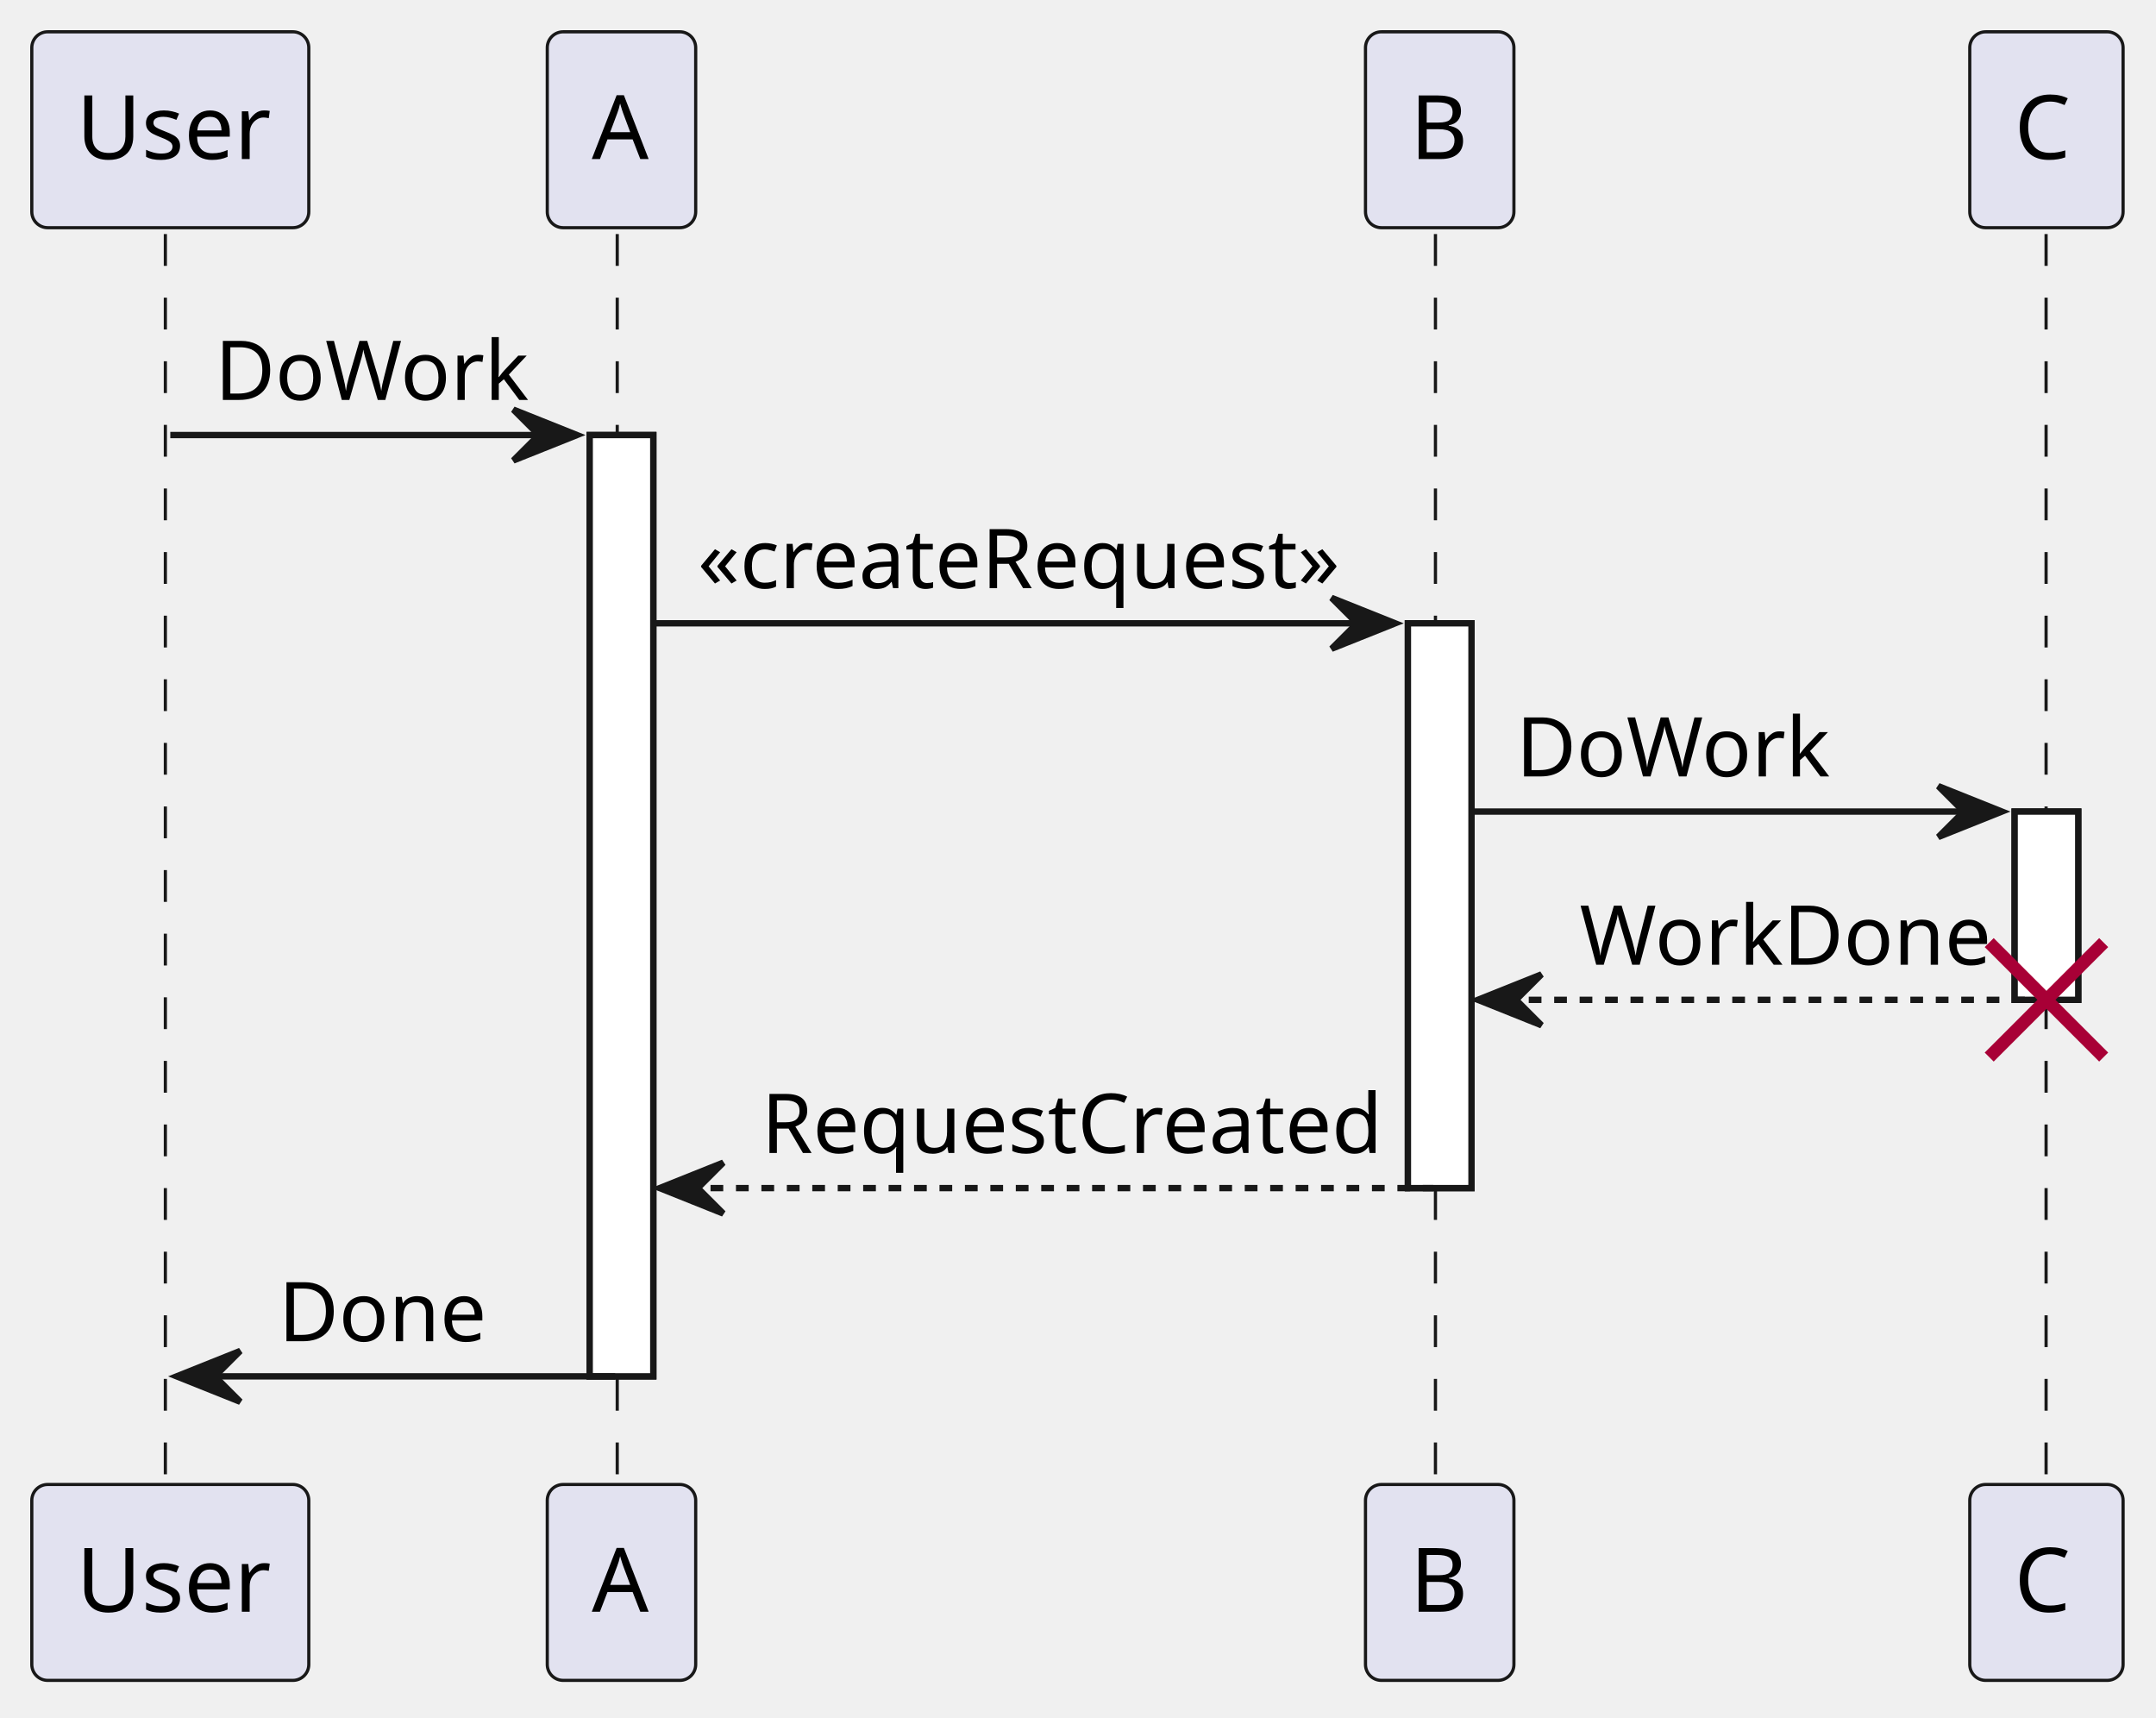
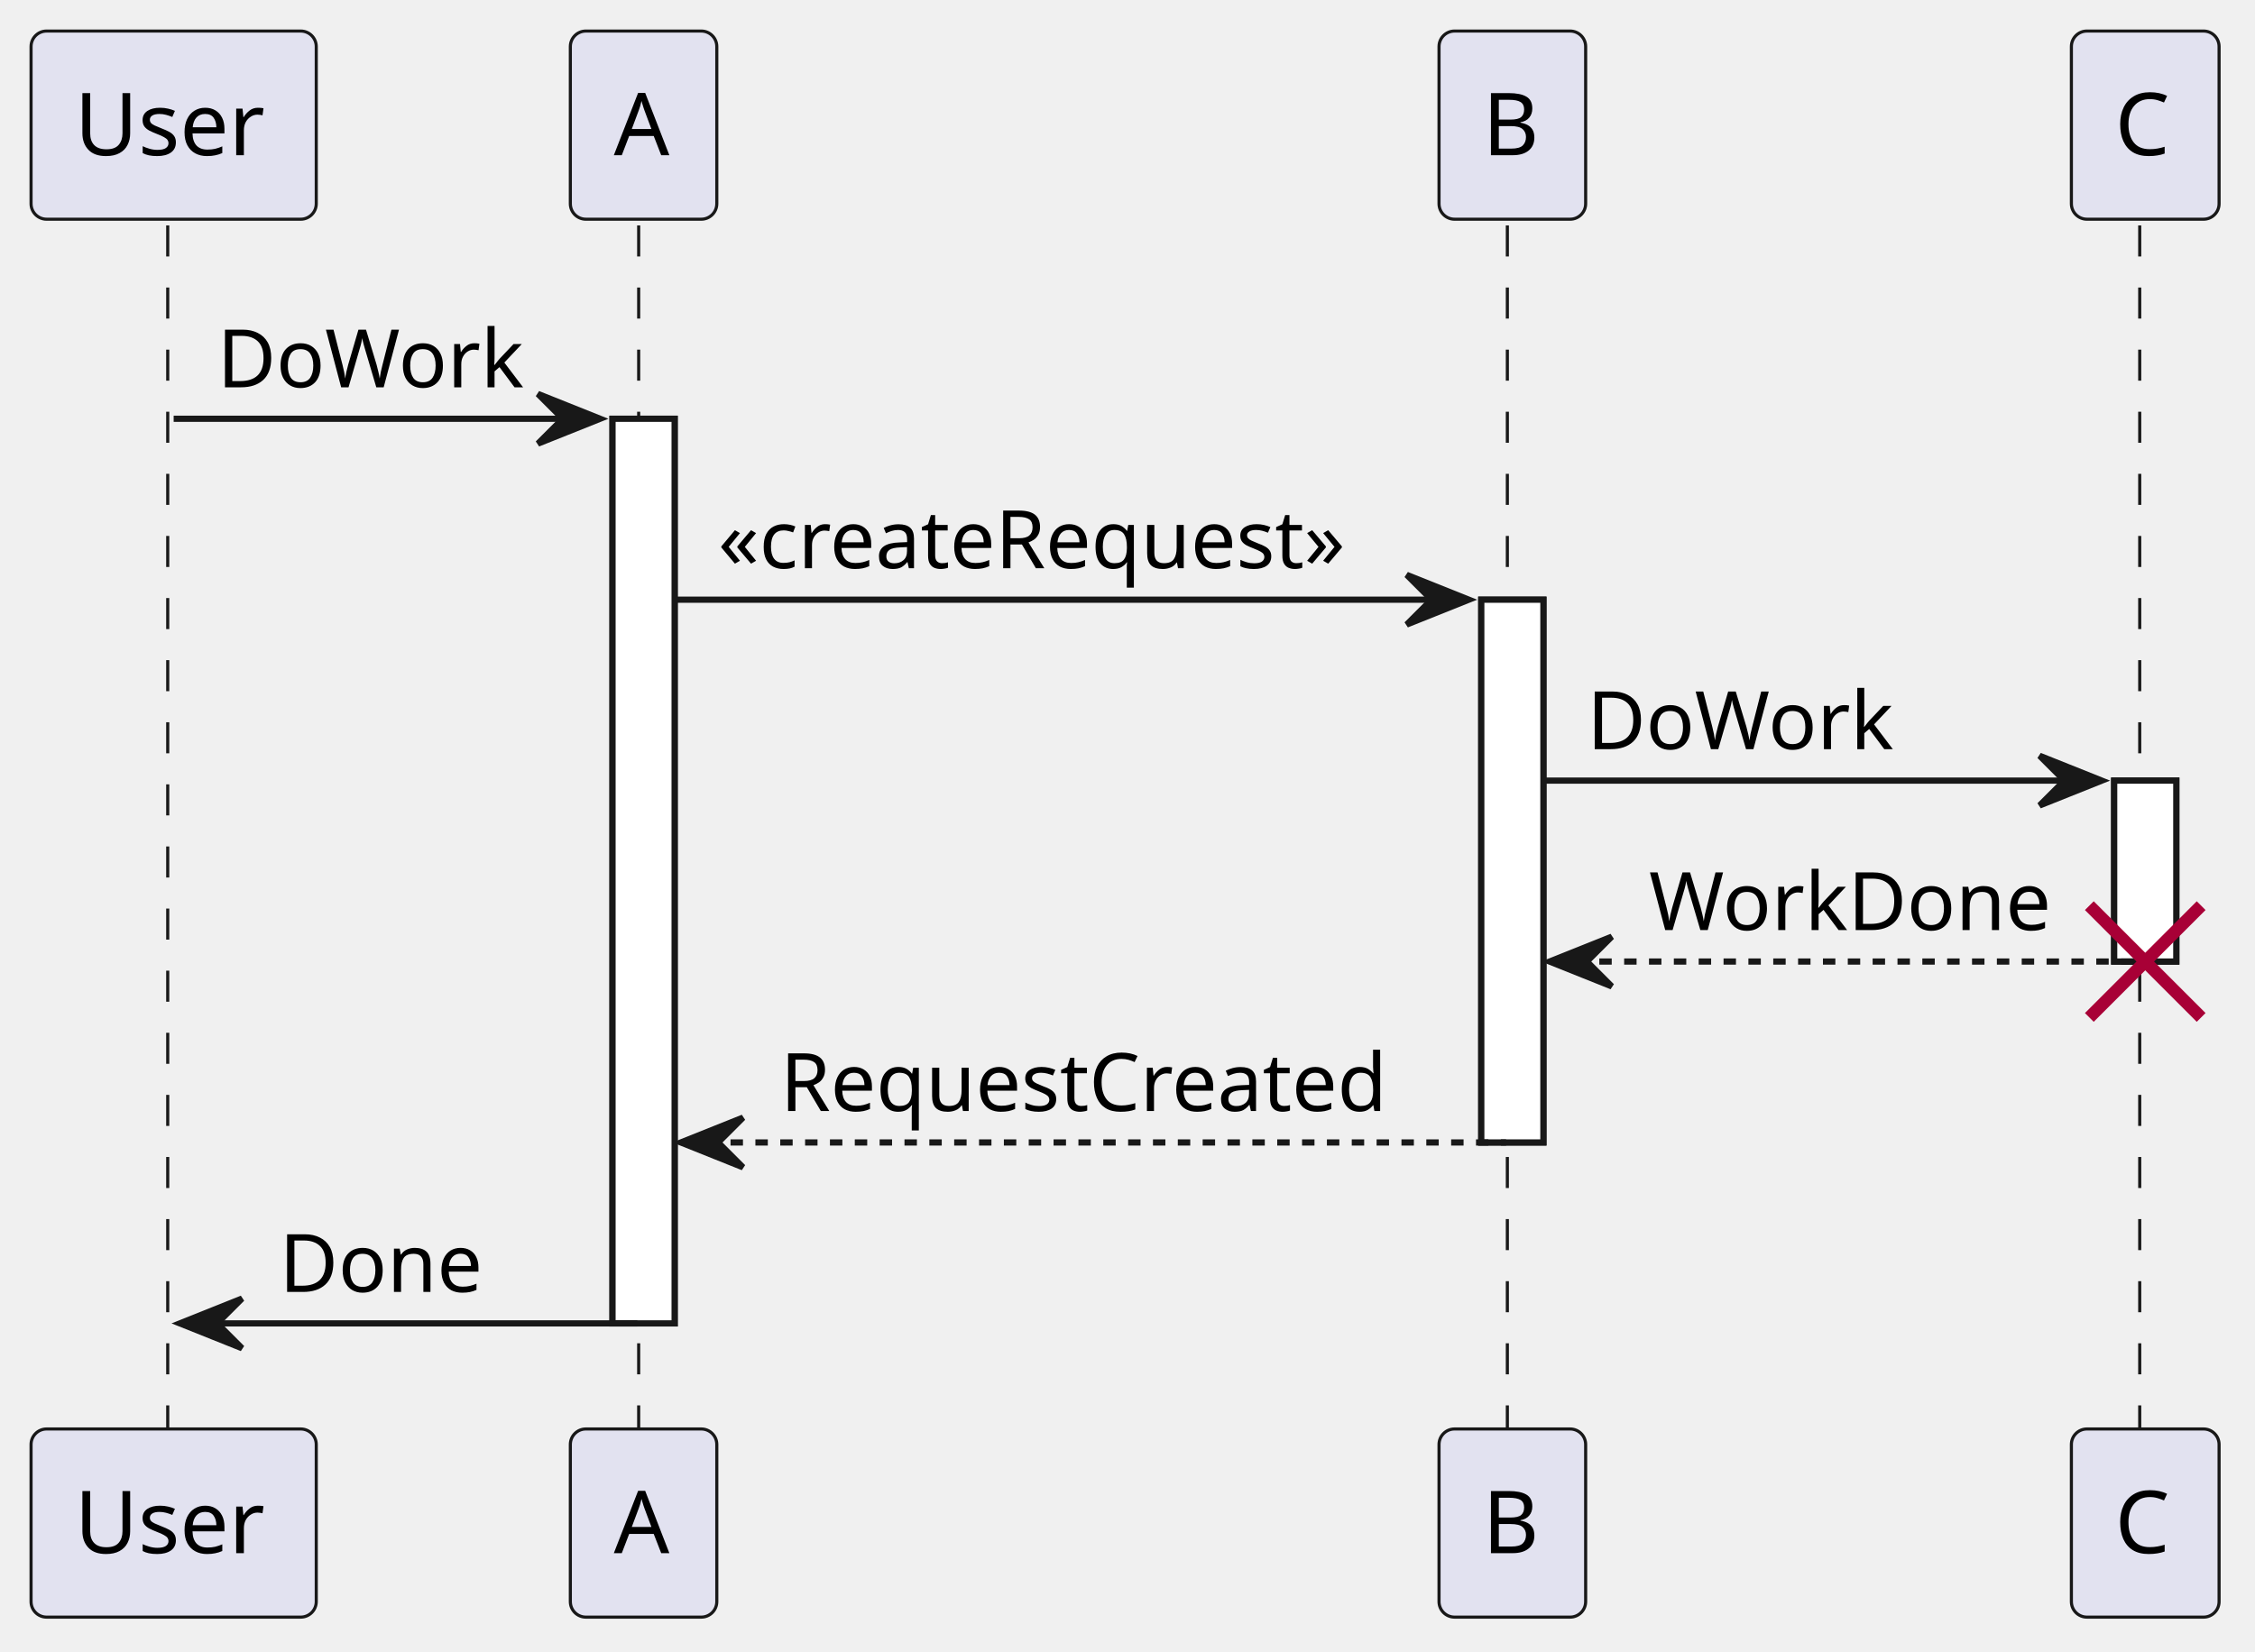
- <svg xmlns="http://www.w3.org/2000/svg" contentStyleType="text/css" data-diagram-type="SEQUENCE" height="270px" preserveAspectRatio="none" style="width:339px;height:270px;background:#FFFFFF;" version="1.1" viewBox="0 0 339 270" width="339px" zoomAndPan="magnify">
+ <svg xmlns="http://www.w3.org/2000/svg" contentStyleType="text/css" data-diagram-type="SEQUENCE" height="266px" preserveAspectRatio="none" style="width:363px;height:266px;background:#FFFFFF;" version="1.1" viewBox="0 0 363 266" width="363px" zoomAndPan="magnify">
  <defs />
  <g>
    <g>
-       <rect fill="#FFFFFF" height="148" style="stroke:#181818;stroke-width:1;" width="10" x="92.72" y="68.4" />
+       <rect fill="#FFFFFF" height="145.664" style="stroke:#181818;stroke-width:1;" width="10" x="98.6" y="67.43" />
    </g>
    <g>
-       <rect fill="#FFFFFF" height="88.8" style="stroke:#181818;stroke-width:1;" width="10" x="221.373" y="98" />
+       <rect fill="#FFFFFF" height="87.398" style="stroke:#181818;stroke-width:1;" width="10" x="238.449" y="96.562" />
    </g>
    <g>
-       <rect fill="#FFFFFF" height="29.6" style="stroke:#181818;stroke-width:1;" width="10" x="316.772" y="127.6" />
+       <rect fill="#FFFFFF" height="29.133" style="stroke:#181818;stroke-width:1;" width="10" x="340.331" y="125.695" />
    </g>
    <g>
-       <rect fill="#000000" fill-opacity="0" height="197.6" width="8" x="22.777" y="36.8" />
-       <line style="stroke:#181818;stroke-width:0.5;stroke-dasharray:5.0,5.0;" x1="26" x2="26" y1="36.8" y2="234.4" />
+       <rect fill="#000000" fill-opacity="0" height="194.797" width="8" x="23.955" y="36.297" />
+       <line style="stroke:#181818;stroke-width:0.5;stroke-dasharray:5.0,5.0;" x1="27" x2="27" y1="36.297" y2="231.094" />
    </g>
    <g>
-       <rect fill="#000000" fill-opacity="0" height="197.6" width="8" x="93.72" y="36.8" />
-       <line style="stroke:#181818;stroke-width:0.5;stroke-dasharray:5.0,5.0;" x1="97.051" x2="97.051" y1="36.8" y2="234.4" />
+       <rect fill="#000000" fill-opacity="0" height="194.797" width="8" x="99.6" y="36.297" />
+       <line style="stroke:#181818;stroke-width:0.5;stroke-dasharray:5.0,5.0;" x1="102.811" x2="102.811" y1="36.297" y2="231.094" />
    </g>
    <g>
-       <rect fill="#000000" fill-opacity="0" height="197.6" width="8" x="222.373" y="36.8" />
-       <line style="stroke:#181818;stroke-width:0.5;stroke-dasharray:5.0,5.0;" x1="225.704" x2="225.704" y1="36.8" y2="234.4" />
+       <rect fill="#000000" fill-opacity="0" height="194.797" width="8" x="239.449" y="36.297" />
+       <line style="stroke:#181818;stroke-width:0.5;stroke-dasharray:5.0,5.0;" x1="242.647" x2="242.647" y1="36.297" y2="231.094" />
    </g>
    <g>
-       <rect fill="#000000" fill-opacity="0" height="197.6" width="8" x="317.772" y="36.8" />
-       <line style="stroke:#181818;stroke-width:0.5;stroke-dasharray:5.0,5.0;" x1="321.718" x2="321.718" y1="36.8" y2="234.4" />
+       <rect fill="#000000" fill-opacity="0" height="194.797" width="8" x="341.331" y="36.297" />
+       <line style="stroke:#181818;stroke-width:0.5;stroke-dasharray:5.0,5.0;" x1="344.443" x2="344.443" y1="36.297" y2="231.094" />
    </g>
    <g class="participant participant-head" data-participant="User">
-       <rect fill="#E2E2F0" height="30.8" rx="2.5" ry="2.5" style="stroke:#181818;stroke-width:0.5;" width="43.554" x="5" y="5" />
-       <text fill="#000000" font-family="sans-serif" font-size="14" lengthAdjust="spacing" textLength="29.554" x="12" y="25.006">User</text>
+       <rect fill="#E2E2F0" height="30.297" rx="2.5" ry="2.5" style="stroke:#181818;stroke-width:0.5;" width="45.91" x="5" y="5" />
+       <text fill="#000000" font-family="sans-serif" font-size="14" lengthAdjust="spacing" textLength="31.91" x="12" y="24.995">User</text>
    </g>
    <g class="participant participant-tail" data-participant="User">
-       <rect fill="#E2E2F0" height="30.8" rx="2.5" ry="2.5" style="stroke:#181818;stroke-width:0.5;" width="43.554" x="5" y="233.4" />
-       <text fill="#000000" font-family="sans-serif" font-size="14" lengthAdjust="spacing" textLength="29.554" x="12" y="253.406">User</text>
+       <rect fill="#E2E2F0" height="30.297" rx="2.5" ry="2.5" style="stroke:#181818;stroke-width:0.5;" width="45.91" x="5" y="230.094" />
+       <text fill="#000000" font-family="sans-serif" font-size="14" lengthAdjust="spacing" textLength="31.91" x="12" y="250.089">User</text>
    </g>
    <g class="participant participant-head" data-participant="A">
-       <rect fill="#E2E2F0" height="30.8" rx="2.5" ry="2.5" style="stroke:#181818;stroke-width:0.5;" width="23.338" x="86.051" y="5" />
-       <text fill="#000000" font-family="sans-serif" font-size="14" lengthAdjust="spacing" textLength="9.338" x="93.051" y="25.006">A</text>
+       <rect fill="#E2E2F0" height="30.297" rx="2.5" ry="2.5" style="stroke:#181818;stroke-width:0.5;" width="23.577" x="91.811" y="5" />
+       <text fill="#000000" font-family="sans-serif" font-size="14" lengthAdjust="spacing" textLength="9.577" x="98.811" y="24.995">A</text>
    </g>
    <g class="participant participant-tail" data-participant="A">
-       <rect fill="#E2E2F0" height="30.8" rx="2.5" ry="2.5" style="stroke:#181818;stroke-width:0.5;" width="23.338" x="86.051" y="233.4" />
-       <text fill="#000000" font-family="sans-serif" font-size="14" lengthAdjust="spacing" textLength="9.338" x="93.051" y="253.406">A</text>
+       <rect fill="#E2E2F0" height="30.297" rx="2.5" ry="2.5" style="stroke:#181818;stroke-width:0.5;" width="23.577" x="91.811" y="230.094" />
+       <text fill="#000000" font-family="sans-serif" font-size="14" lengthAdjust="spacing" textLength="9.577" x="98.811" y="250.089">A</text>
    </g>
    <g class="participant participant-head" data-participant="B">
-       <rect fill="#E2E2F0" height="30.8" rx="2.5" ry="2.5" style="stroke:#181818;stroke-width:0.5;" width="23.338" x="214.704" y="5" />
-       <text fill="#000000" font-family="sans-serif" font-size="14" lengthAdjust="spacing" textLength="9.338" x="221.704" y="25.006">B</text>
+       <rect fill="#E2E2F0" height="30.297" rx="2.5" ry="2.5" style="stroke:#181818;stroke-width:0.5;" width="23.605" x="231.647" y="5" />
+       <text fill="#000000" font-family="sans-serif" font-size="14" lengthAdjust="spacing" textLength="9.604" x="238.647" y="24.995">B</text>
    </g>
    <g class="participant participant-tail" data-participant="B">
-       <rect fill="#E2E2F0" height="30.8" rx="2.5" ry="2.5" style="stroke:#181818;stroke-width:0.5;" width="23.338" x="214.704" y="233.4" />
-       <text fill="#000000" font-family="sans-serif" font-size="14" lengthAdjust="spacing" textLength="9.338" x="221.704" y="253.406">B</text>
+       <rect fill="#E2E2F0" height="30.297" rx="2.5" ry="2.5" style="stroke:#181818;stroke-width:0.5;" width="23.605" x="231.647" y="230.094" />
+       <text fill="#000000" font-family="sans-serif" font-size="14" lengthAdjust="spacing" textLength="9.604" x="238.647" y="250.089">B</text>
    </g>
    <g class="participant participant-head" data-participant="C">
-       <rect fill="#E2E2F0" height="30.8" rx="2.5" ry="2.5" style="stroke:#181818;stroke-width:0.5;" width="24.108" x="309.718" y="5" />
-       <text fill="#000000" font-family="sans-serif" font-size="14" lengthAdjust="spacing" textLength="10.108" x="316.718" y="25.006">C</text>
+       <rect fill="#E2E2F0" height="30.297" rx="2.5" ry="2.5" style="stroke:#181818;stroke-width:0.5;" width="23.775" x="333.443" y="5" />
+       <text fill="#000000" font-family="sans-serif" font-size="14" lengthAdjust="spacing" textLength="9.775" x="340.443" y="24.995">C</text>
    </g>
    <g class="participant participant-tail" data-participant="C">
-       <rect fill="#E2E2F0" height="30.8" rx="2.5" ry="2.5" style="stroke:#181818;stroke-width:0.5;" width="24.108" x="309.718" y="233.4" />
-       <text fill="#000000" font-family="sans-serif" font-size="14" lengthAdjust="spacing" textLength="10.108" x="316.718" y="253.406">C</text>
+       <rect fill="#E2E2F0" height="30.297" rx="2.5" ry="2.5" style="stroke:#181818;stroke-width:0.5;" width="23.775" x="333.443" y="230.094" />
+       <text fill="#000000" font-family="sans-serif" font-size="14" lengthAdjust="spacing" textLength="9.775" x="340.443" y="250.089">C</text>
    </g>
    <g>
-       <rect fill="#FFFFFF" height="148" style="stroke:#181818;stroke-width:1;" width="10" x="92.72" y="68.4" />
+       <rect fill="#FFFFFF" height="145.664" style="stroke:#181818;stroke-width:1;" width="10" x="98.6" y="67.43" />
    </g>
    <g>
-       <rect fill="#FFFFFF" height="88.8" style="stroke:#181818;stroke-width:1;" width="10" x="221.373" y="98" />
+       <rect fill="#FFFFFF" height="87.398" style="stroke:#181818;stroke-width:1;" width="10" x="238.449" y="96.562" />
    </g>
    <g>
-       <rect fill="#FFFFFF" height="29.6" style="stroke:#181818;stroke-width:1;" width="10" x="316.772" y="127.6" />
+       <rect fill="#FFFFFF" height="29.133" style="stroke:#181818;stroke-width:1;" width="10" x="340.331" y="125.695" />
    </g>
    <g class="message" data-participant-1="User" data-participant-2="A">
-       <polygon fill="#181818" points="80.72,64.4,90.72,68.4,80.72,72.4,84.72,68.4" style="stroke:#181818;stroke-width:1;" />
-       <line style="stroke:#181818;stroke-width:1;" x1="26.777" x2="86.72" y1="68.4" y2="68.4" />
-       <text fill="#000000" font-family="sans-serif" font-size="13" lengthAdjust="spacing" textLength="46.943" x="33.777" y="62.877">DoWork</text>
+       <polygon fill="#181818" points="86.6,63.43,96.6,67.43,86.6,71.43,90.6,67.43" style="stroke:#181818;stroke-width:1;" />
+       <line style="stroke:#181818;stroke-width:1;" x1="27.955" x2="92.6" y1="67.43" y2="67.43" />
+       <text fill="#000000" font-family="sans-serif" font-size="13" lengthAdjust="spacing" textLength="51.645" x="34.955" y="62.364">DoWork</text>
    </g>
    <g class="message" data-participant-1="A" data-participant-2="B">
-       <polygon fill="#181818" points="209.373,94,219.373,98,209.373,102,213.373,98" style="stroke:#181818;stroke-width:1;" />
-       <line style="stroke:#181818;stroke-width:1;" x1="102.72" x2="215.373" y1="98" y2="98" />
-       <text fill="#000000" font-family="sans-serif" font-size="13" lengthAdjust="spacing" textLength="98.995" x="109.72" y="92.477">«createRequest»</text>
+       <polygon fill="#181818" points="226.449,92.562,236.449,96.562,226.449,100.562,230.449,96.562" style="stroke:#181818;stroke-width:1;" />
+       <line style="stroke:#181818;stroke-width:1;" x1="108.6" x2="232.449" y1="96.562" y2="96.562" />
+       <text fill="#000000" font-family="sans-serif" font-size="13" lengthAdjust="spacing" textLength="110.849" x="115.6" y="91.497">«createRequest»</text>
    </g>
    <g class="message" data-participant-1="B" data-participant-2="C">
-       <polygon fill="#181818" points="304.772,123.6,314.772,127.6,304.772,131.6,308.772,127.6" style="stroke:#181818;stroke-width:1;" />
-       <line style="stroke:#181818;stroke-width:1;" x1="231.373" x2="310.772" y1="127.6" y2="127.6" />
-       <text fill="#000000" font-family="sans-serif" font-size="13" lengthAdjust="spacing" textLength="46.943" x="238.373" y="122.077">DoWork</text>
+       <polygon fill="#181818" points="328.331,121.695,338.331,125.695,328.331,129.695,332.331,125.695" style="stroke:#181818;stroke-width:1;" />
+       <line style="stroke:#181818;stroke-width:1;" x1="248.449" x2="334.331" y1="125.695" y2="125.695" />
+       <text fill="#000000" font-family="sans-serif" font-size="13" lengthAdjust="spacing" textLength="51.645" x="255.449" y="120.629">DoWork</text>
    </g>
    <g class="message" data-participant-1="C" data-participant-2="B">
-       <polygon fill="#181818" points="242.373,153.2,232.373,157.2,242.373,161.2,238.373,157.2" style="stroke:#181818;stroke-width:1;" />
-       <line style="stroke:#181818;stroke-width:1;stroke-dasharray:2.0,2.0;" x1="236.373" x2="320.772" y1="157.2" y2="157.2" />
-       <text fill="#000000" font-family="sans-serif" font-size="13" lengthAdjust="spacing" textLength="61.399" x="248.373" y="151.677">WorkDone</text>
+       <polygon fill="#181818" points="259.449,150.828,249.449,154.828,259.449,158.828,255.449,154.828" style="stroke:#181818;stroke-width:1;" />
+       <line style="stroke:#181818;stroke-width:1;stroke-dasharray:2.0,2.0;" x1="253.449" x2="344.331" y1="154.828" y2="154.828" />
+       <text fill="#000000" font-family="sans-serif" font-size="13" lengthAdjust="spacing" textLength="67.882" x="265.449" y="149.762">WorkDone</text>
    </g>
-     <line style="stroke:#A80036;stroke-width:2;" x1="312.772" x2="330.772" y1="148.2" y2="166.2" />
-     <line style="stroke:#A80036;stroke-width:2;" x1="312.772" x2="330.772" y1="166.2" y2="148.2" />
+     <line style="stroke:#A80036;stroke-width:2;" x1="336.331" x2="354.331" y1="145.828" y2="163.828" />
+     <line style="stroke:#A80036;stroke-width:2;" x1="336.331" x2="354.331" y1="163.828" y2="145.828" />
    <g class="message" data-participant-1="B" data-participant-2="A">
-       <polygon fill="#181818" points="113.72,182.8,103.72,186.8,113.72,190.8,109.72,186.8" style="stroke:#181818;stroke-width:1;" />
-       <line style="stroke:#181818;stroke-width:1;stroke-dasharray:2.0,2.0;" x1="107.72" x2="225.373" y1="186.8" y2="186.8" />
-       <text fill="#000000" font-family="sans-serif" font-size="13" lengthAdjust="spacing" textLength="94.653" x="119.72" y="181.277">RequestCreated</text>
+       <polygon fill="#181818" points="119.6,179.961,109.6,183.961,119.6,187.961,115.6,183.961" style="stroke:#181818;stroke-width:1;" />
+       <line style="stroke:#181818;stroke-width:1;stroke-dasharray:2.0,2.0;" x1="113.6" x2="242.449" y1="183.961" y2="183.961" />
+       <text fill="#000000" font-family="sans-serif" font-size="13" lengthAdjust="spacing" textLength="105.124" x="125.6" y="178.895">RequestCreated</text>
    </g>
    <g class="message" data-participant-1="A" data-participant-2="User">
-       <polygon fill="#181818" points="37.777,212.4,27.777,216.4,37.777,220.4,33.777,216.4" style="stroke:#181818;stroke-width:1;" />
-       <line style="stroke:#181818;stroke-width:1;" x1="31.777" x2="96.72" y1="216.4" y2="216.4" />
-       <text fill="#000000" font-family="sans-serif" font-size="13" lengthAdjust="spacing" textLength="31.07" x="43.777" y="210.877">Done</text>
+       <polygon fill="#181818" points="38.955,209.094,28.955,213.094,38.955,217.094,34.955,213.094" style="stroke:#181818;stroke-width:1;" />
+       <line style="stroke:#181818;stroke-width:1;" x1="32.955" x2="102.6" y1="213.094" y2="213.094" />
+       <text fill="#000000" font-family="sans-serif" font-size="13" lengthAdjust="spacing" textLength="34.201" x="44.955" y="208.028">Done</text>
    </g>
  </g>
</svg>
